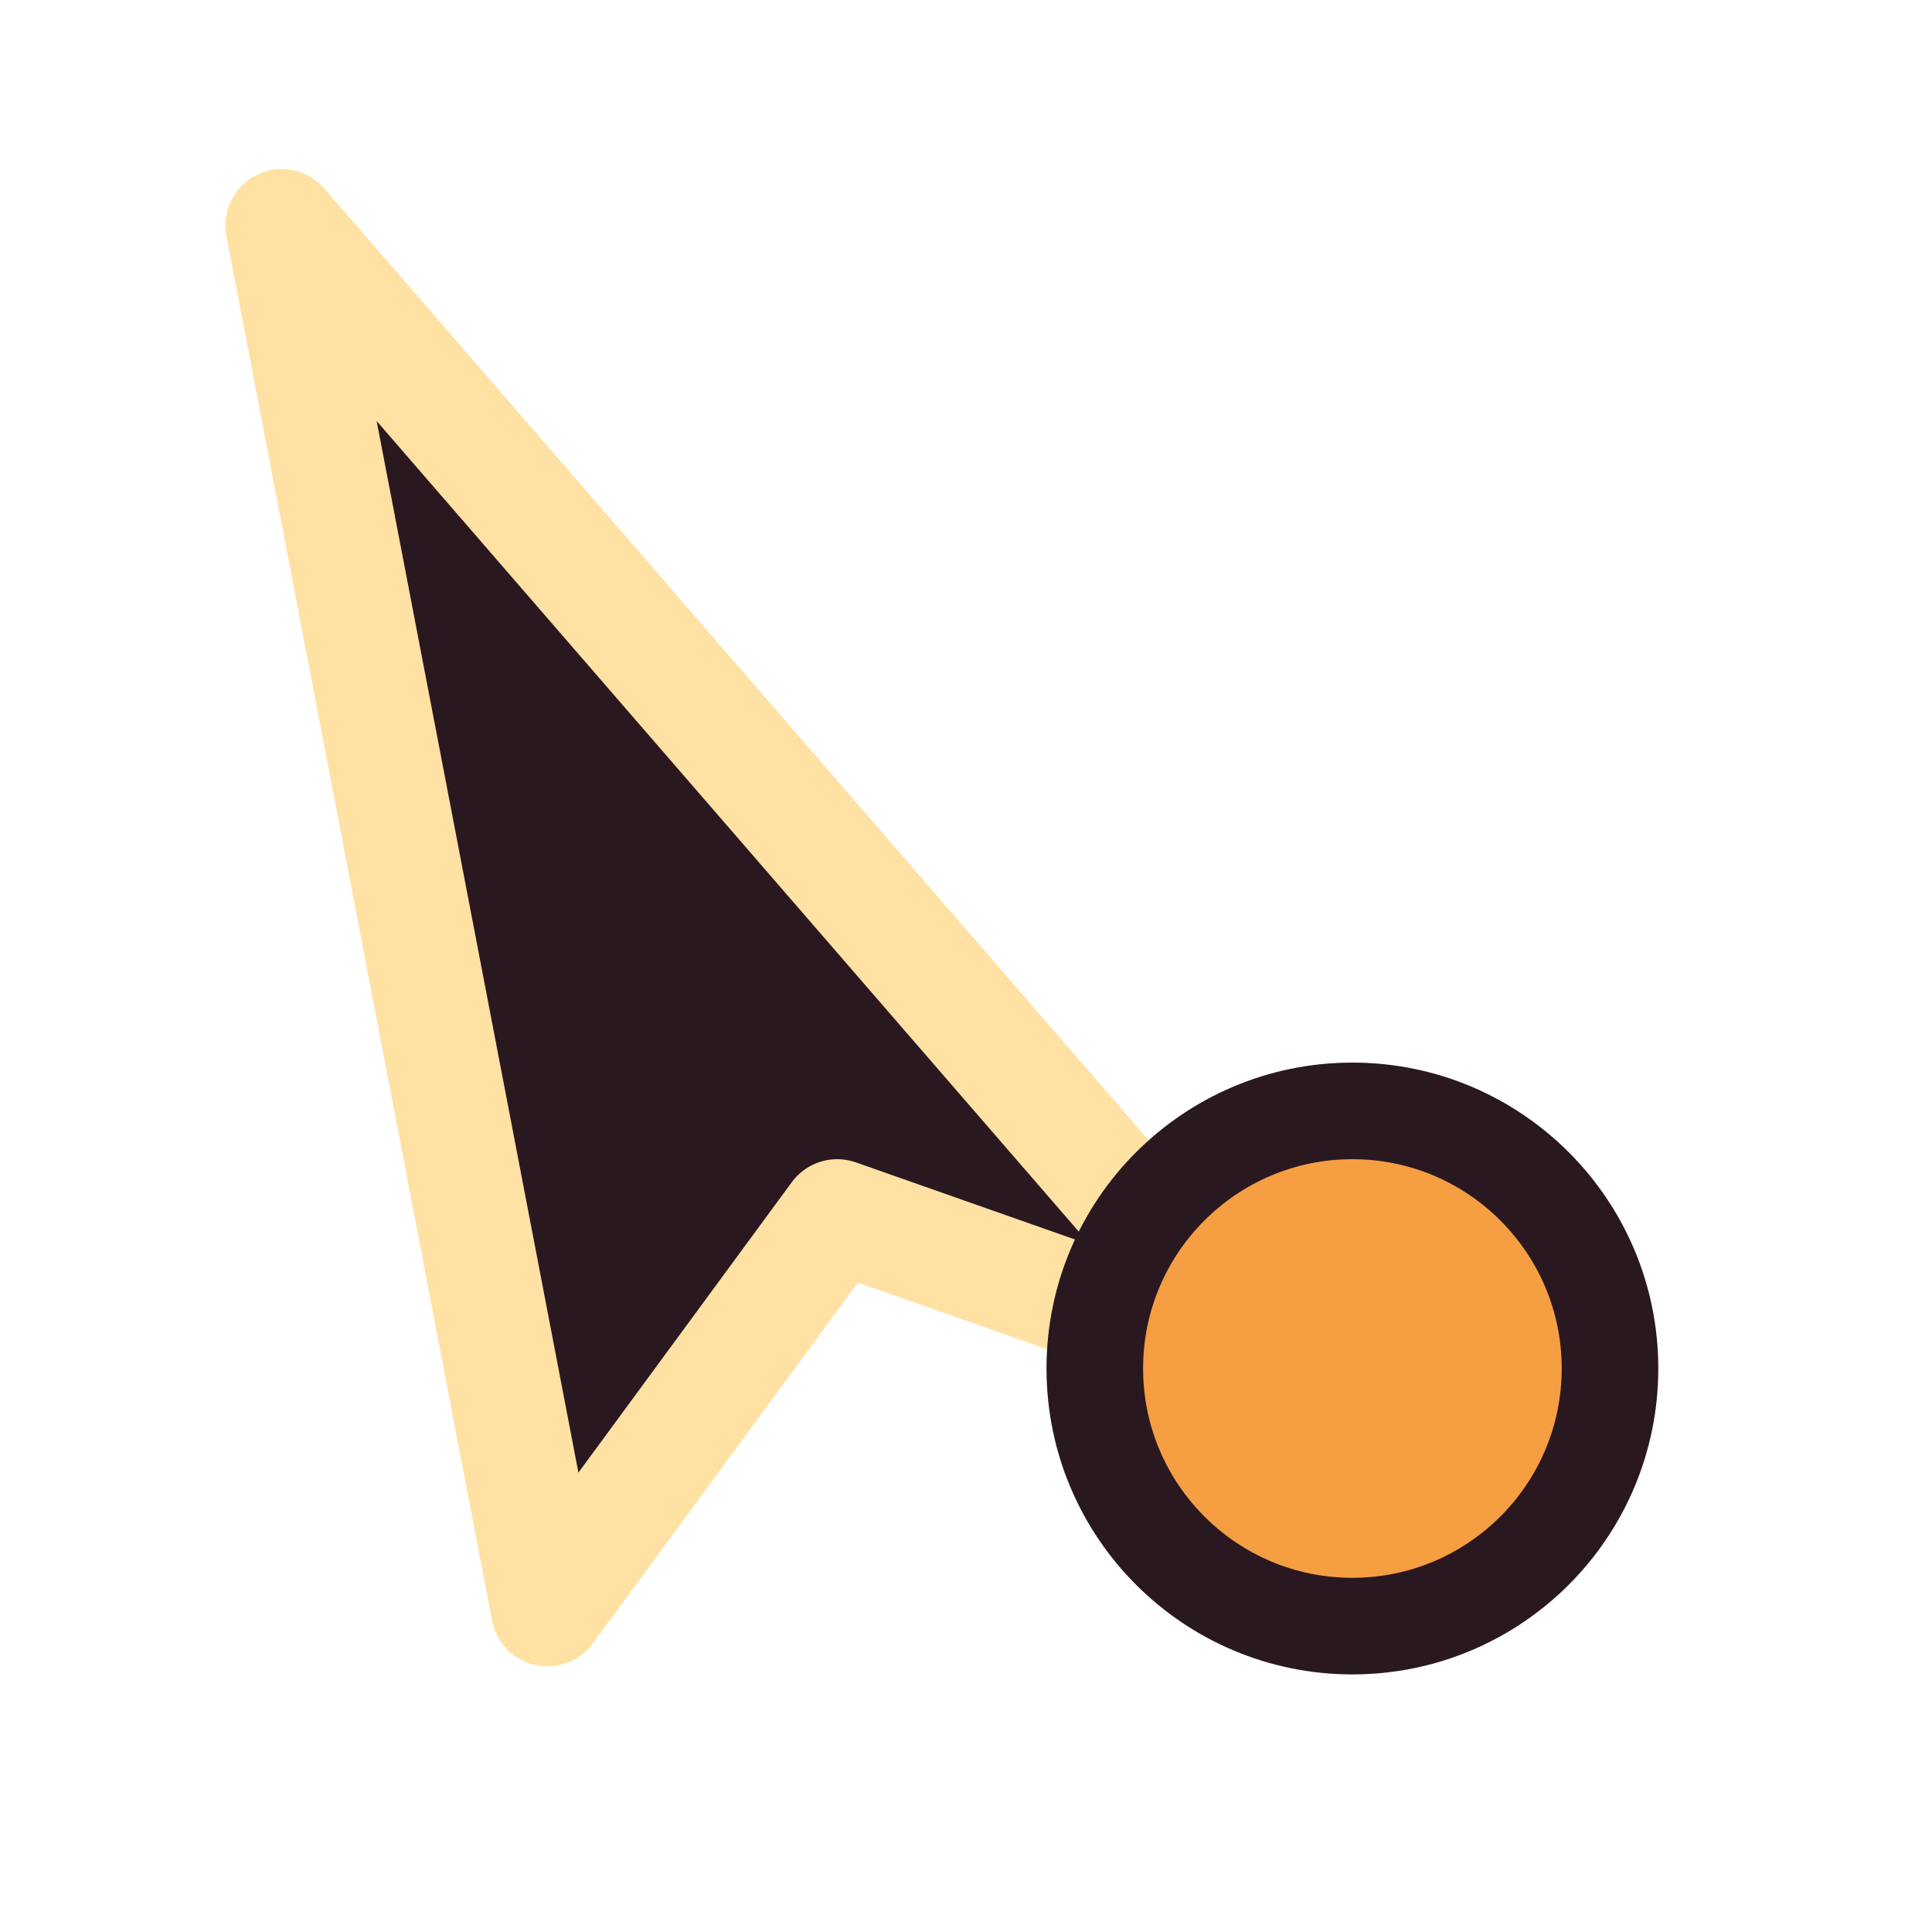
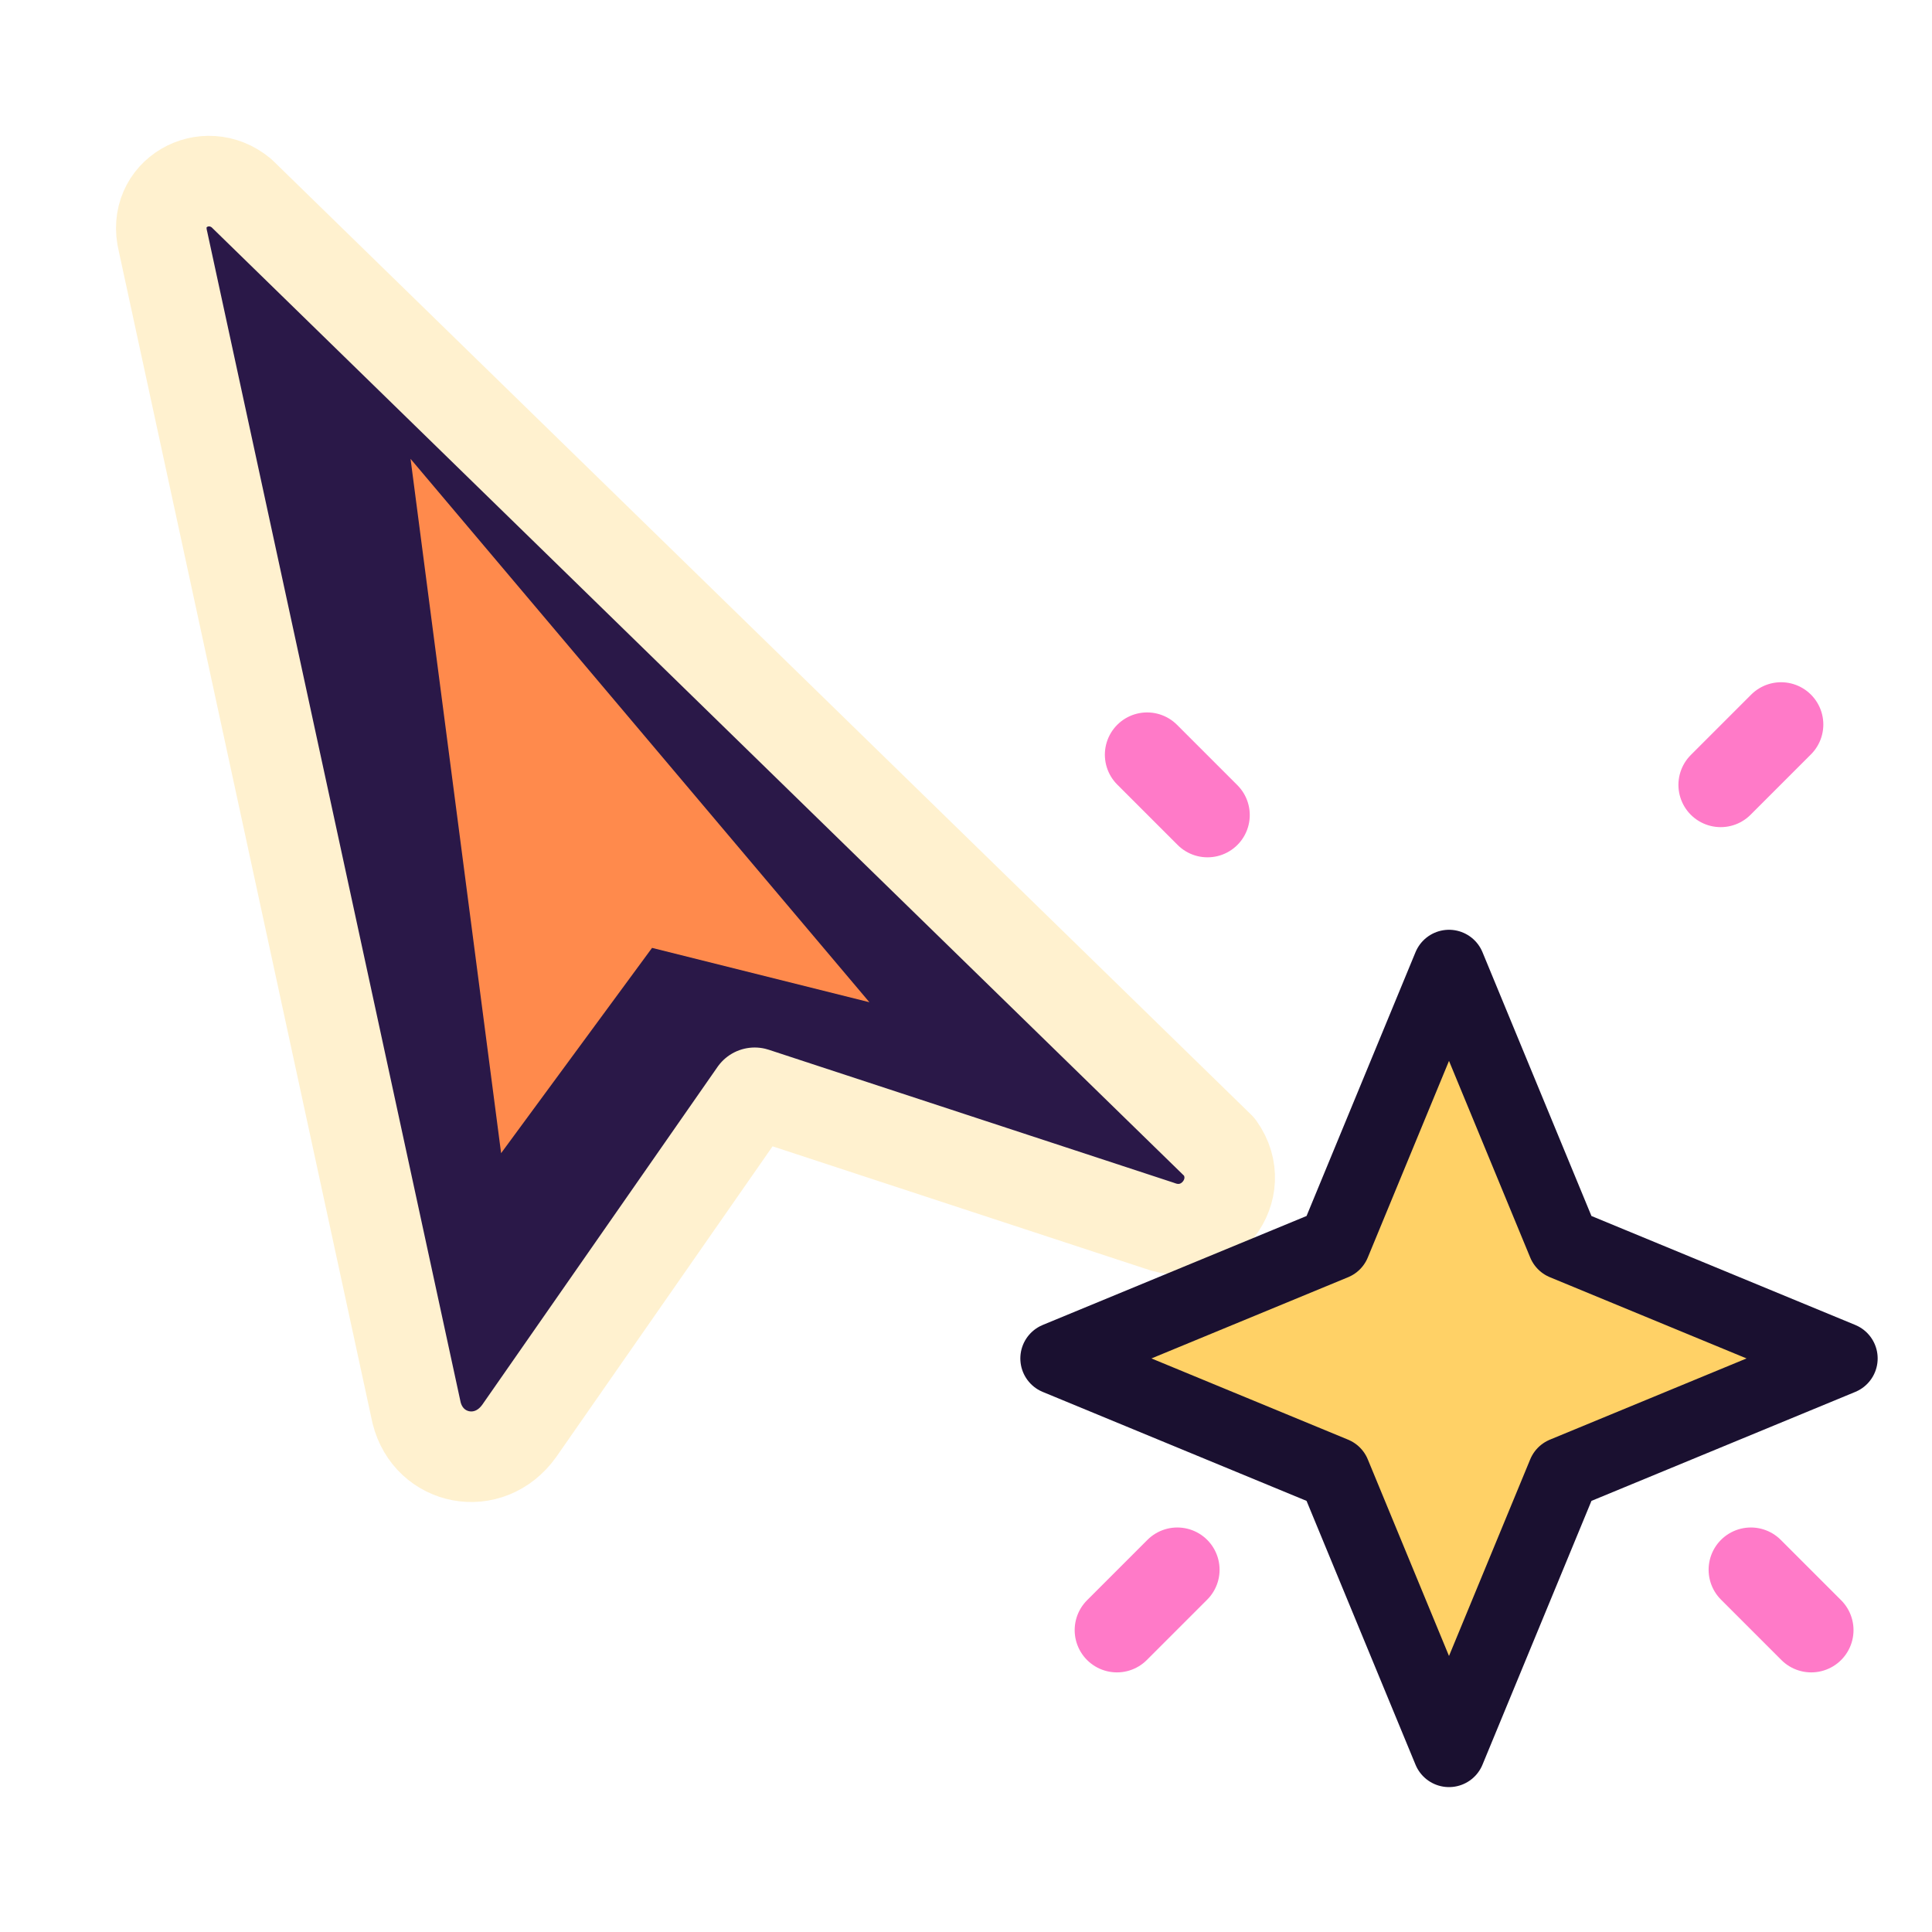
- <svg xmlns="http://www.w3.org/2000/svg" width="24" height="24" viewBox="0 0 24 24">
-   <path d="M3.5 2.8 6.8 20l3.6-4.9 5.4 1.9L3.5 2.8Z" fill="#2a1820" stroke="#ffe1a3" stroke-width="1.4" stroke-linejoin="round" />
-   <circle cx="16.8" cy="17" r="3.2" fill="#f59e42" stroke="#2a1820" stroke-width="1.2" />
+ <svg xmlns="http://www.w3.org/2000/svg" width="32" height="32" viewBox="0 0 32 32">
+   <path d="M4 3.2c-.6-.5-1.5 0-1.3.8l4.2 19.4c.2.8 1.2 1 1.7.3l3.9-5.6 6.7 2.2c.8.3 1.5-.6 1-1.3L4 3.2Z" fill="#2a1848" stroke="#fff1cf" stroke-width="1.5" stroke-linejoin="round" />
+   <path d="m6.8 7.6 7.6 9-3.6-.9-2.5 3.4L6.8 7.6Z" fill="#ff8a4c" />
+   <path d="M24 16l1.9 4.6 4.6 1.9-4.6 1.9L24 29l-1.9-4.6-4.6-1.9 4.6-1.9L24 16Z" fill="#ffd166" stroke="#1a1030" stroke-width="1.2" stroke-linejoin="round" />
+   <path d="M19 12.5l1 1M29.5 12l-1 1M30 27l-1-1M18.5 27l1-1" stroke="#ff7ac8" stroke-width="1.4" stroke-linecap="round" />
</svg>
